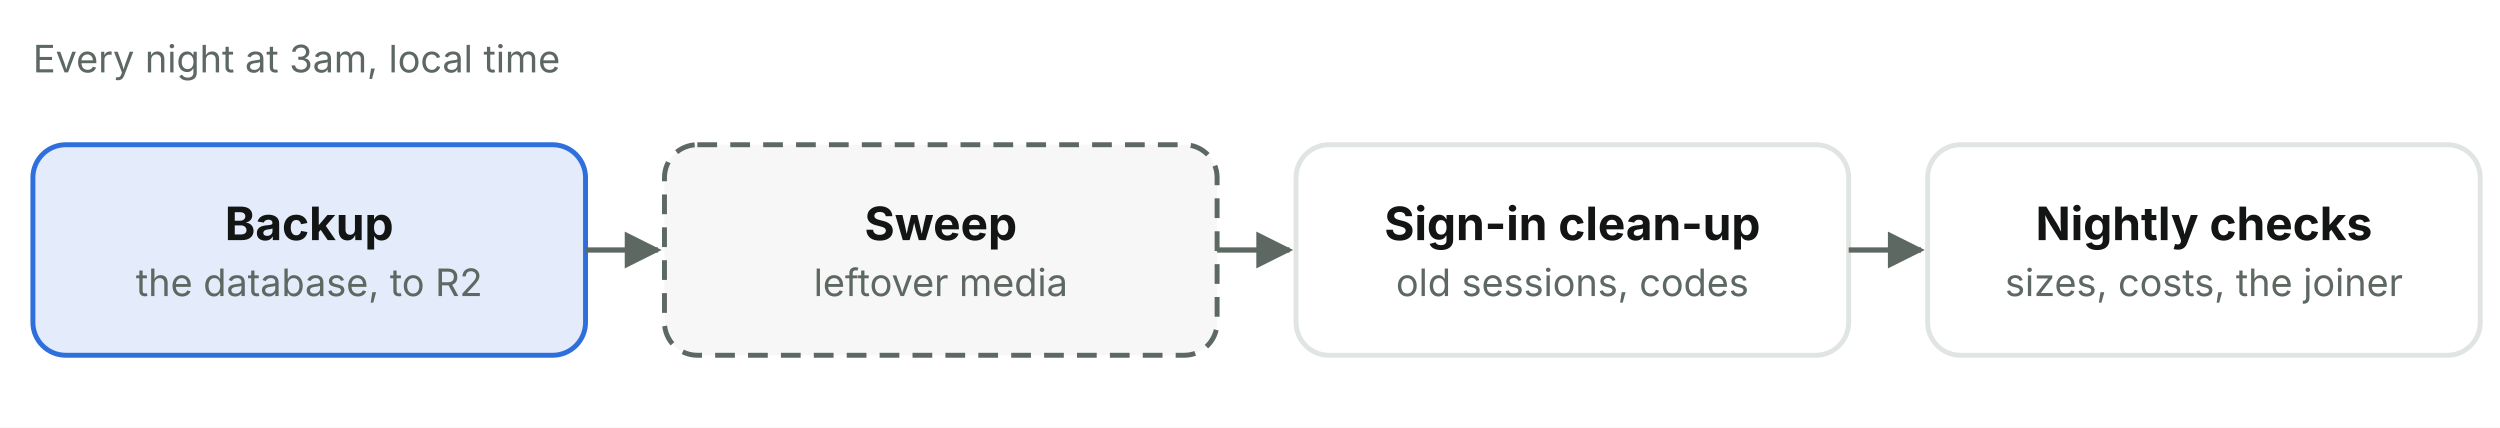
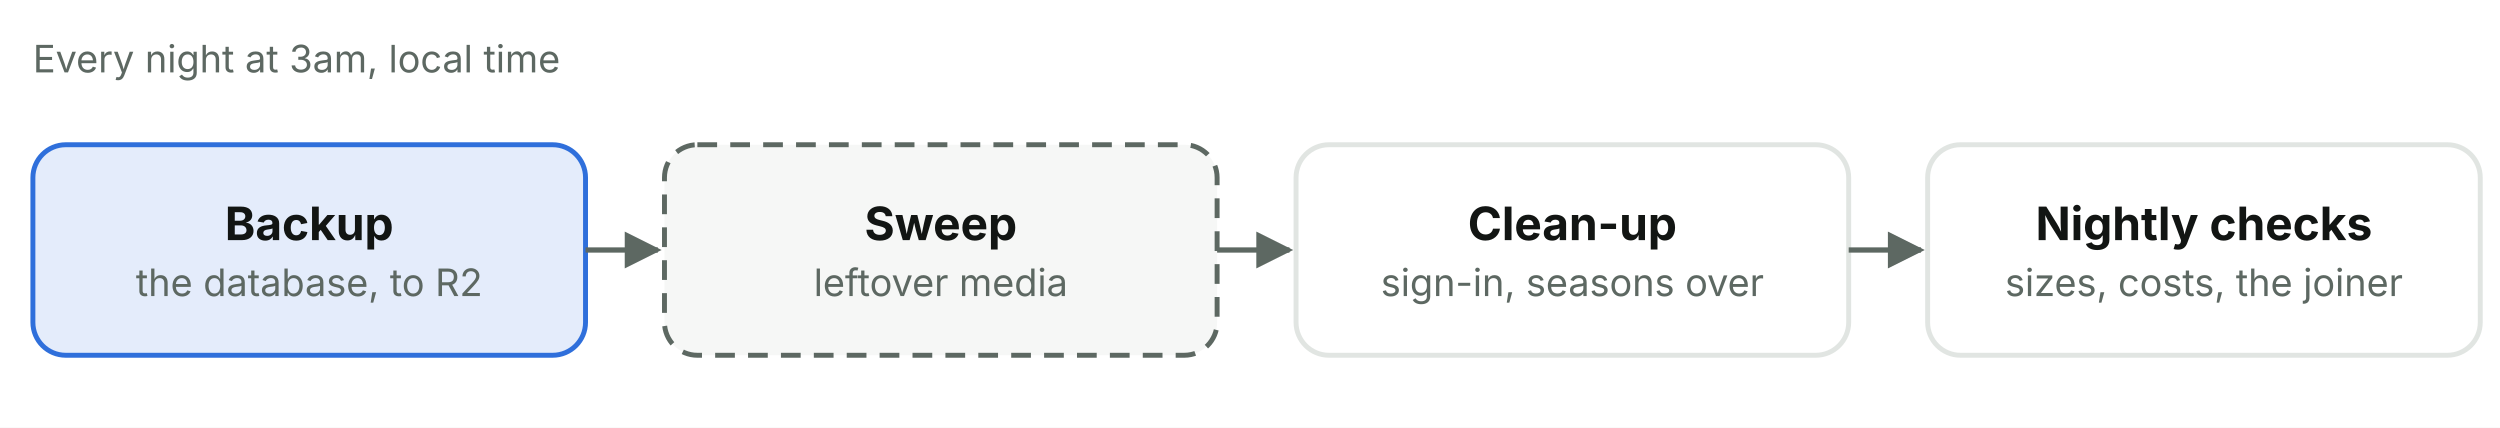
<svg xmlns="http://www.w3.org/2000/svg" viewBox="0 0 760 130" width="760" height="130" role="img" aria-labelledby="dg-nightly-t dg-nightly-d" class="dg">
  <style>.dg text{font-family:system-ui, -apple-system, 'Segoe UI', sans-serif}
.dg-box rect{fill:#FFFFFF;stroke:#E1E5E2;stroke-width:1.5}
.dg-t{fill:#121513;font-size:14px;font-weight:700;text-anchor:middle}
.dg-s{fill:#5D6862;font-size:11.5px;text-anchor:middle}
.dg-m{fill:#121513;font-size:11.5px}
.k-person rect{stroke:#121513}
.k-edge rect{fill:#FFF4D6;stroke:#7A5800}
.k-worker rect{fill:#14274E;stroke:#2F6FDB}
.k-worker .dg-t{fill:#fff}.k-worker .dg-s{fill:rgba(255,255,255,.78)}
.k-store rect{fill:#E4ECFB;stroke:#2F6FDB}
.k-service rect{stroke:#2F6FDB}
.k-job rect{fill:#F6F7F6;stroke:#5D6862;stroke-dasharray:6 4}
.k-stop rect{stroke:#D9262C}.k-stop .dg-t{fill:#D9262C}
.k-done rect{fill:#2F6FDB;stroke:#2F6FDB}
.k-done .dg-t{fill:#fff}.k-done .dg-s{fill:rgba(255,255,255,.85)}
.dg-arrow{fill:none;stroke:#5D6862;stroke-width:1.6}
.dg-arrow.dash{stroke:#2F6FDB;stroke-dasharray:6 4}
.dg-head{fill:#5D6862}
.dg-life{stroke:#E1E5E2;stroke-width:1.2;stroke-dasharray:3 4}
.dg-label{fill:#5D6862;font-size:11.5px;paint-order:stroke;stroke:#FFFFFF;stroke-width:4px;stroke-linejoin:round}
.dg-label.mid{text-anchor:middle}
.dg-zone rect{fill:none;stroke:#E1E5E2;stroke-width:1.5;stroke-dasharray:7 5}
.dg-zone text{fill:#5D6862;font-size:12px;font-weight:700}</style>
  <rect width="760" height="130" fill="#FFFFFF" />
  <defs>
    <marker id="ah-nightly" viewBox="0 0 10 10" refX="9" refY="5" markerWidth="7" markerHeight="7" orient="auto-start-reverse">
      <path class="dg-head" d="M0 0L10 5L0 10z" />
    </marker>
  </defs>
  <text class="dg-label" x="10" y="22">Every night at 3am, local time</text>
  <g class="dg-box k-store">
    <rect x="10" y="44" width="168" height="64" rx="10" />
    <text class="dg-t" x="94" y="73">Backup</text>
    <text class="dg-s" x="94" y="90">the database, to R2</text>
  </g>
  <path class="dg-arrow" d="M178 76 L200 76" marker-end="url(#ah-nightly)" />
  <g class="dg-box k-job">
    <rect x="202" y="44" width="168" height="64" rx="10" />
    <text class="dg-t" x="286" y="73">Sweep</text>
    <text class="dg-s" x="286" y="90">leftover media</text>
  </g>
  <path class="dg-arrow" d="M370 76 L392 76" marker-end="url(#ah-nightly)" />
  <g class="dg-box k-step">
    <rect x="394" y="44" width="168" height="64" rx="10" />
-     <text class="dg-t" x="478" y="73">Sign-in clean-up</text>
-     <text class="dg-s" x="478" y="90">old sessions, codes</text>
+     <text class="dg-t" x="478" y="73">Clean-up</text>
+     <text class="dg-s" x="478" y="90">sign-in, seasons over</text>
  </g>
  <path class="dg-arrow" d="M562 76 L584 76" marker-end="url(#ah-nightly)" />
  <g class="dg-box k-step">
    <rect x="586" y="44" width="168" height="64" rx="10" />
    <text class="dg-t" x="670" y="73">Nightly checks</text>
    <text class="dg-s" x="670" y="90">sizes, costs, the joiner</text>
  </g>
</svg>
